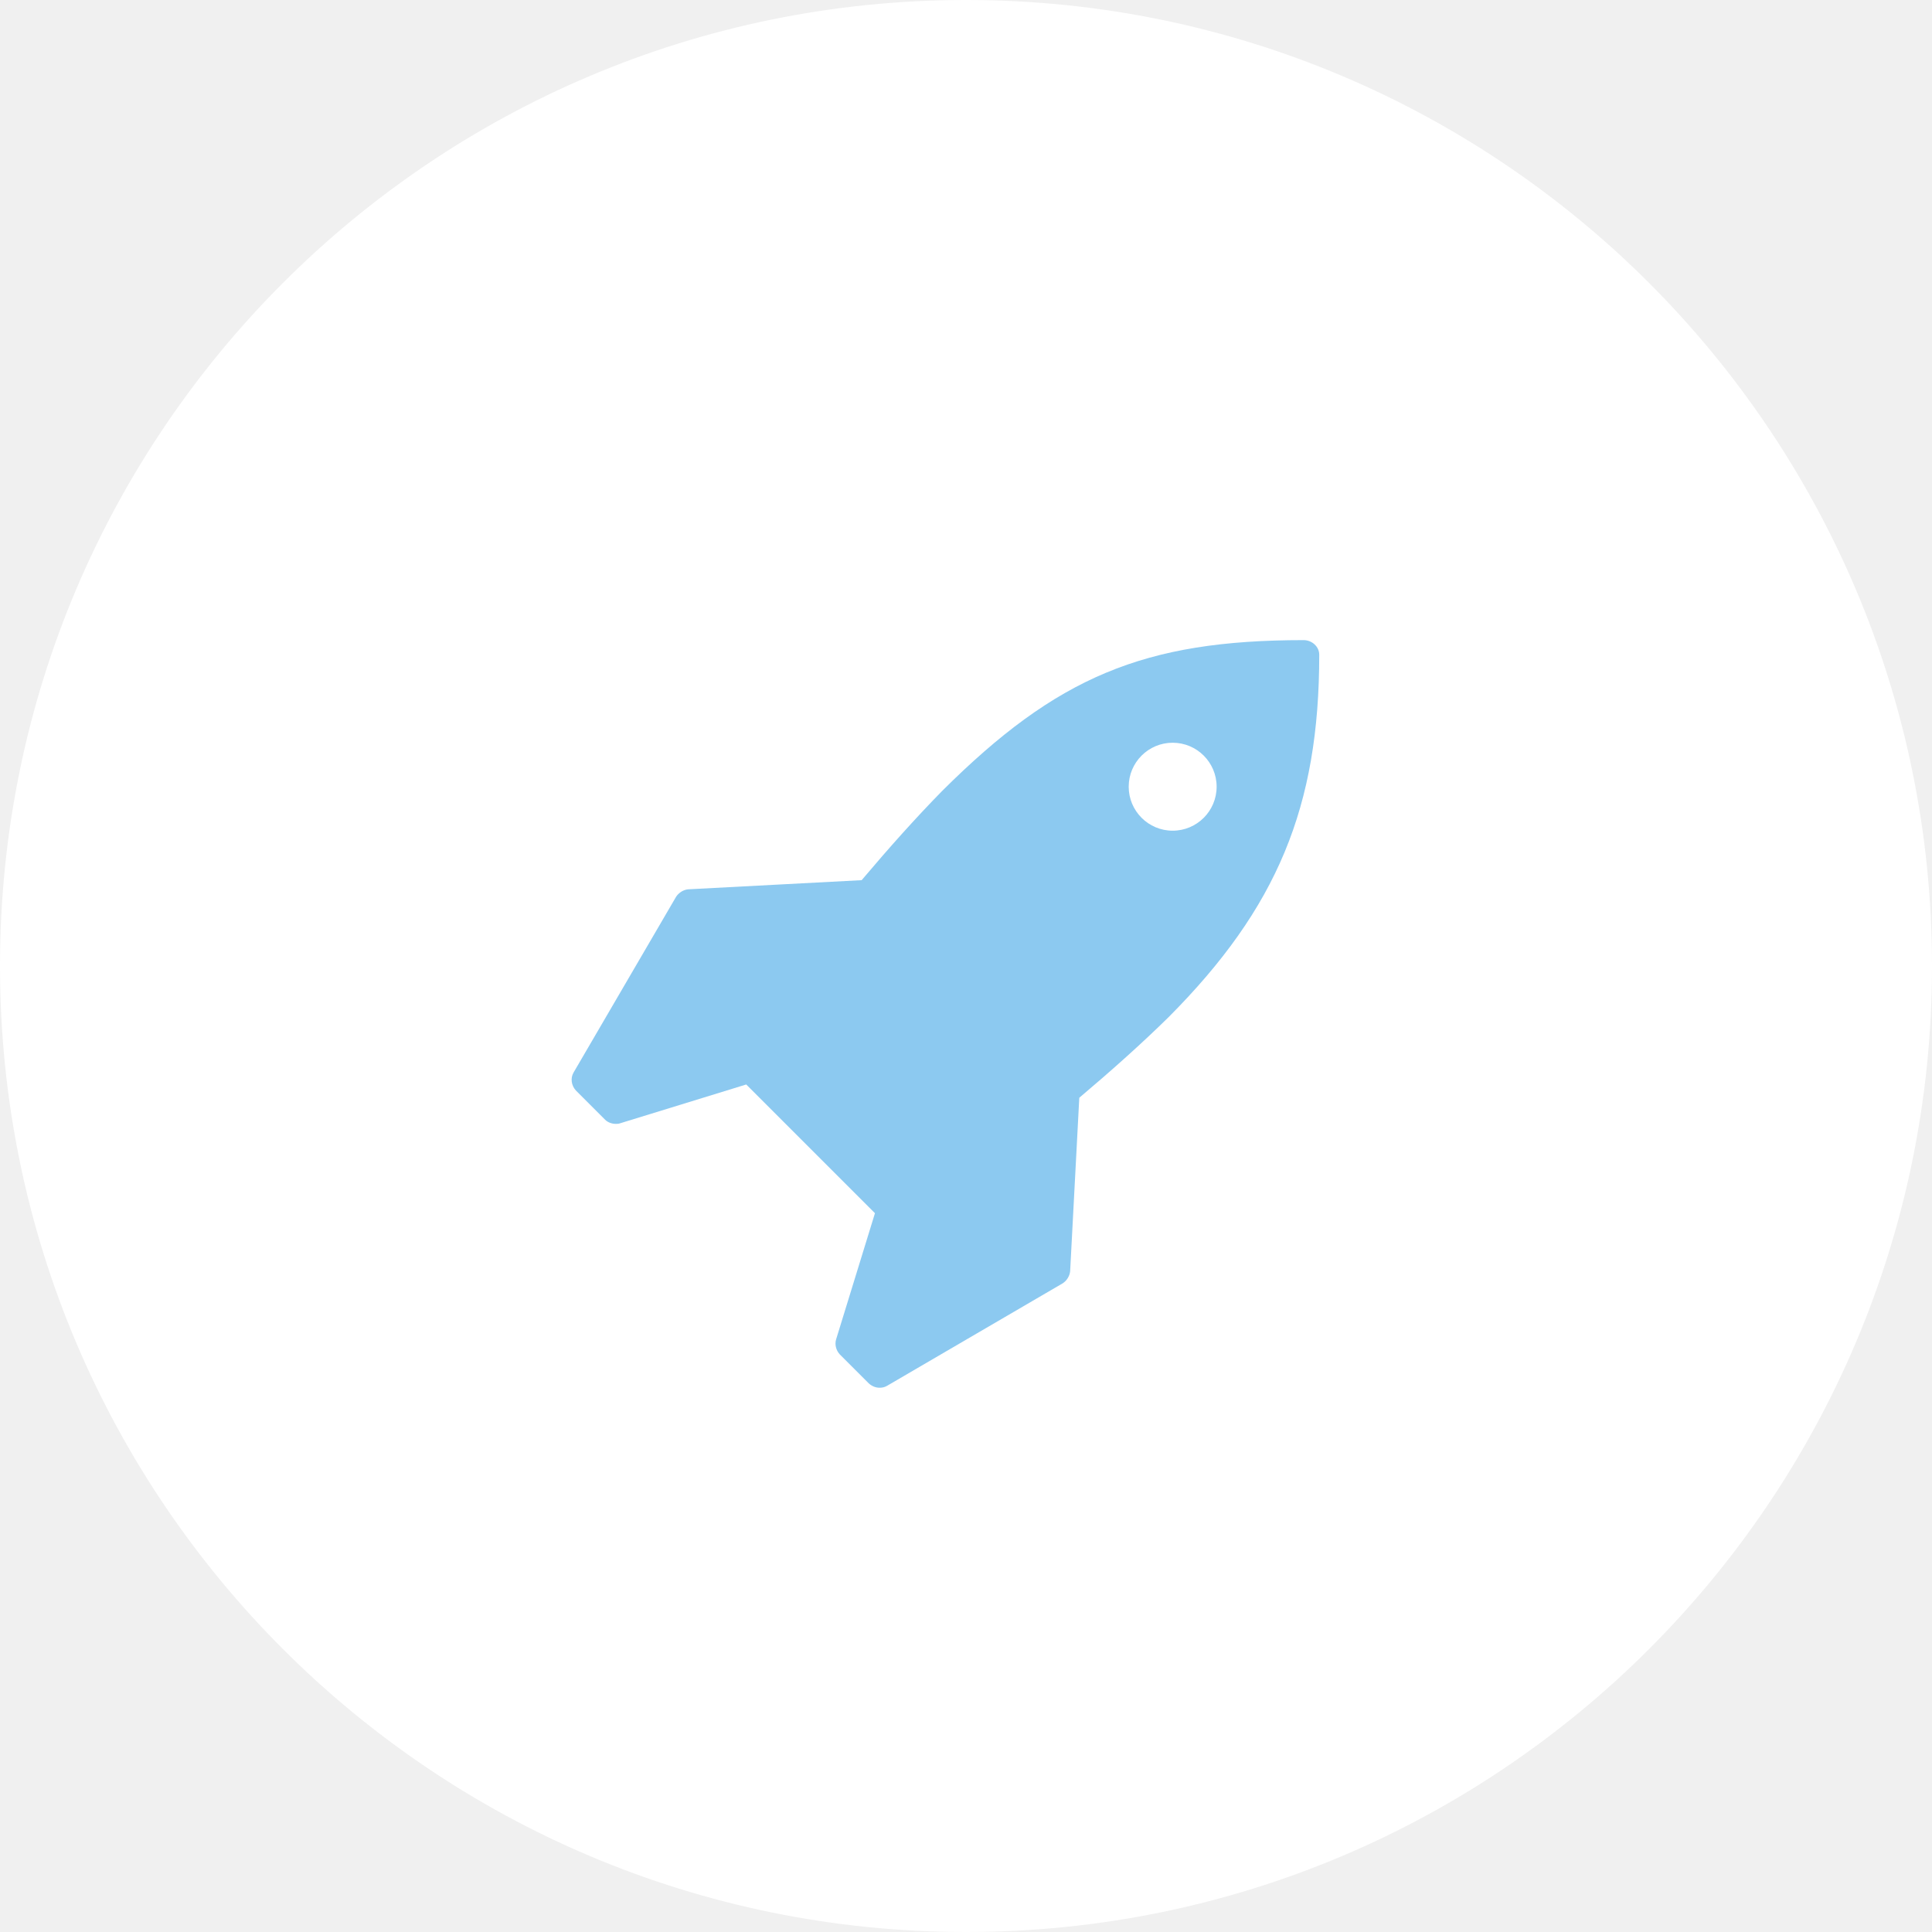
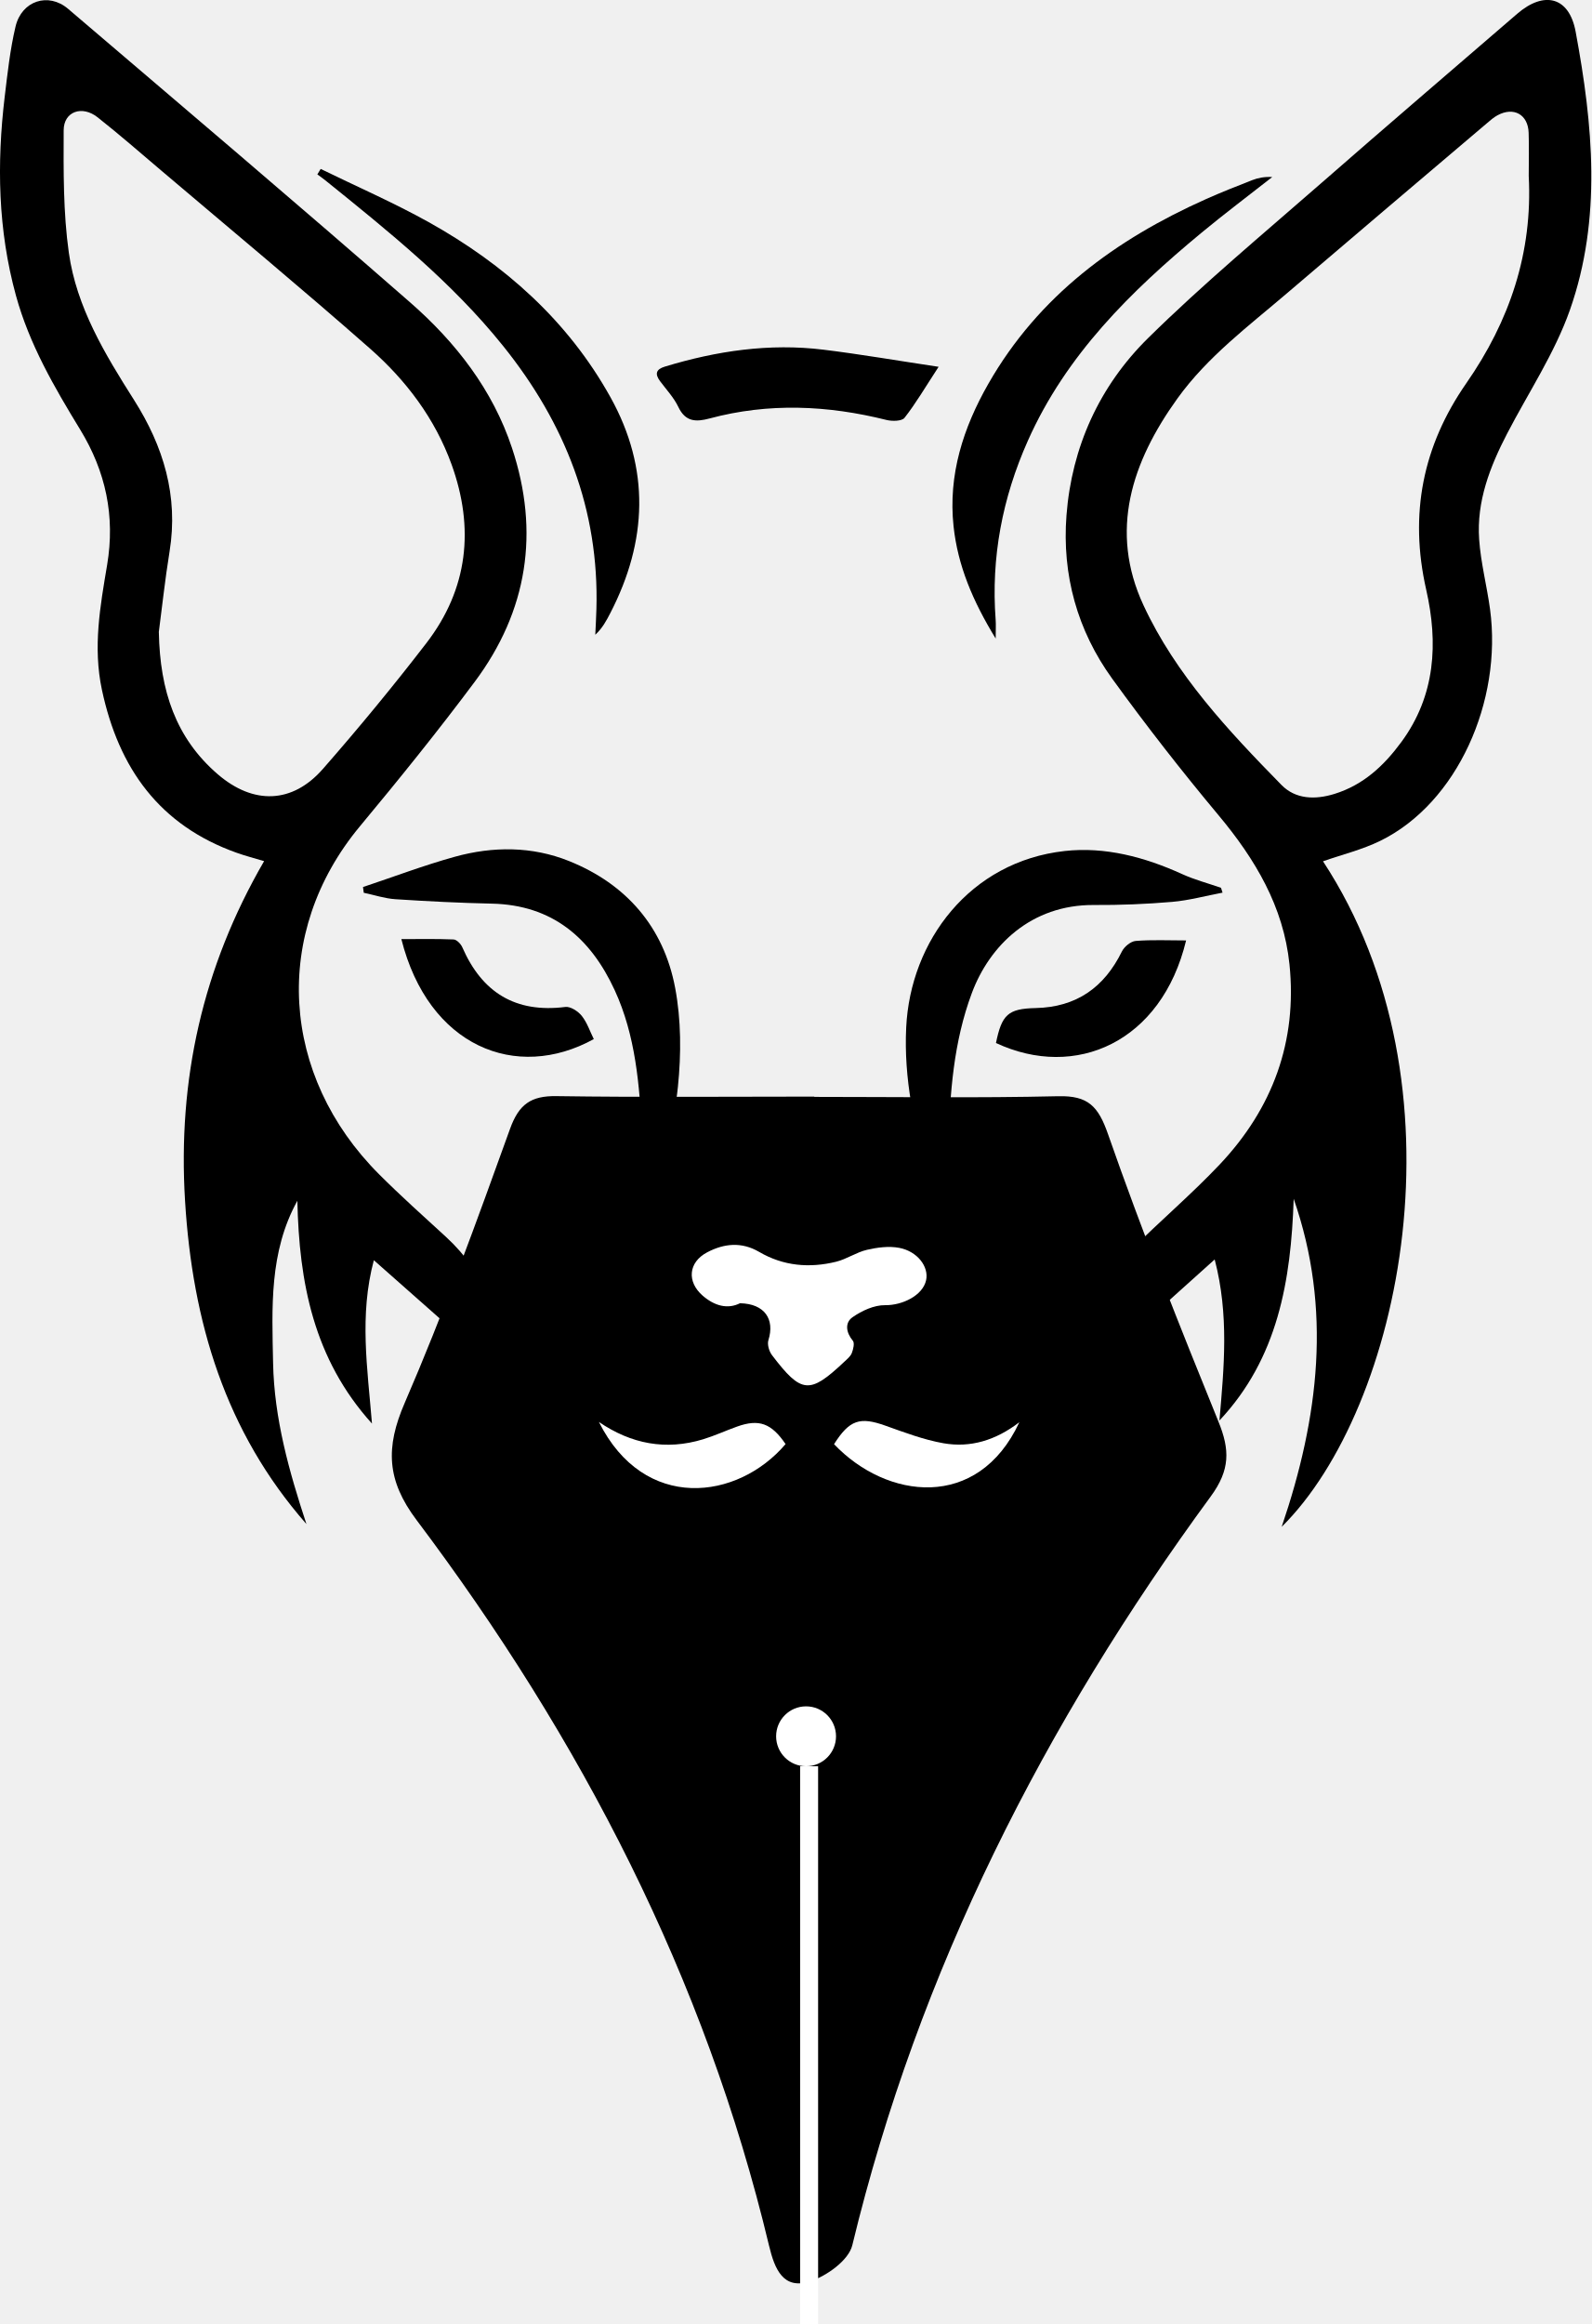
- <svg xmlns="http://www.w3.org/2000/svg" version="1.1" id="Layer_1" x="0px" y="0px" width="85px" height="85px" viewBox="0 0 80 80" enable-background="new 0 0 80 80" xml:space="preserve">
-   <g>
-     <path fill="#FFFFFF" d="M40,0c22.091,0,40,17.909,40,40S62.091,80,40,80S0,62.091,0,40S17.909,0,40,0z" />
-   </g>
-   <g>
-     <path fill="#8cc9f0" d="M50.378,32.576c0,1.005-0.815,1.821-1.821,1.821c-1.005,0-1.82-0.816-1.82-1.821    c0-1.005,0.815-1.821,1.82-1.821C49.563,30.755,50.378,31.571,50.378,32.576z M54.627,27.113c0-0.341-0.304-0.607-0.646-0.607    c-6.601,0-10.223,1.518-14.964,6.241c-1.081,1.1-2.2,2.352-3.338,3.699l-7.188,0.379c-0.19,0.019-0.379,0.133-0.493,0.304    l-4.249,7.284c-0.133,0.228-0.095,0.53,0.095,0.739l1.214,1.215c0.114,0.113,0.285,0.17,0.437,0.17c0.057,0,0.114,0,0.17-0.02    l5.235-1.611l5.33,5.33l-1.612,5.236c-0.057,0.209,0,0.437,0.152,0.606l1.214,1.214c0.133,0.114,0.284,0.171,0.436,0.171    c0.114,0,0.208-0.021,0.304-0.075l7.283-4.25c0.171-0.113,0.284-0.304,0.305-0.492l0.379-7.19c1.347-1.138,2.599-2.257,3.699-3.339    C52.882,37.603,54.627,33.411,54.627,27.113z" />
+ <svg xmlns="http://www.w3.org/2000/svg" id="Layer_2" data-name="Layer 2" viewBox="0 0 501.61 732.36">
+   <defs>
+     <style>
+       .cls-1 {
+         fill: #fff;
+       }
+ 
+       .cls-2 {
+         stroke: #fff;
+         stroke-miterlimit: 10;
+         stroke-width: 5.67px;
+       }
+     </style>
+   </defs>
+   <g id="Layer_1-2" data-name="Layer 1">
+     <g>
+       <path d="m161.39,435.62c-14.65-12.94-28.71-25.37-43.55-38.49-4.64,17.36-2.01,34.03-.59,51.48-18.46-20.42-22.97-44.58-23.52-70.21-8.93,16.16-7.99,33.73-7.65,51.1.34,17.51,5.05,34.22,10.51,50.78-25.59-29.14-35.92-63.73-38.26-101.84-2.35-38.2,5.52-73.61,24.92-107.07-3.12-.94-5.92-1.66-8.64-2.63-24.35-8.67-37.19-26.6-42.48-51.34-2.88-13.47-.55-26.37,1.64-39.39,2.58-15.36-.45-29.44-8.46-42.57-8.19-13.42-16.06-26.93-20.28-42.29C-.65,72.49-1.04,51.59,1.48,30.51c.89-7.41,1.7-14.87,3.41-22.11C6.82.21,15.25-2.52,21.47,2.79c36.03,30.75,72.18,61.37,107.84,92.53,14.32,12.52,26,27.5,32.09,45.89,8.77,26.46,4.91,51.31-11.76,73.64-11.58,15.52-23.77,30.61-36.16,45.5-28,33.63-25.07,78.63,6.03,109.72,6.78,6.78,13.94,13.18,21.01,19.66,12.61,11.55,18.05,26.6,21.08,42.84.12.63-.08,1.32-.21,3.04ZM50.07,199.27c.35,18.4,5.35,33.35,18.58,44.73,11.21,9.64,23.5,9.32,33.15-1.71,11.26-12.86,22.17-26.08,32.6-39.63,13.15-17.09,15.2-36.21,7.94-56.3-5.22-14.44-14.32-26.49-25.66-36.47-21.63-19.05-43.83-37.45-65.81-56.11-6.66-5.65-13.25-11.4-20.1-16.81-4.9-3.87-10.67-1.86-10.7,4.07-.05,12.88-.16,25.92,1.63,38.62,2.42,17.18,11.38,31.93,20.57,46.42,9.22,14.53,14.03,30.22,11.18,47.71-1.45,8.91-2.4,17.9-3.4,25.46Z" />
+       <path d="m417.04,271.44c46.3,70.57,24.73,172.35-13.04,209.71,11.76-34.57,15.87-68.66,3.78-103.38-.84,25.81-4.99,50.28-23.4,69.87,1.44-16.72,3.07-33.25-1.5-50.75-14.82,13.32-28.88,25.95-42.95,38.59,2.55-15.11,5.12-30.06,16.32-41.3,9.23-9.27,19.27-17.75,28.25-27.26,16.65-17.63,24.46-38.78,21.95-63.06-1.87-18.14-10.79-33.12-22.36-46.96-11.65-13.94-22.85-28.3-33.5-43.01-11.03-15.22-15.86-32.77-14.43-51.45,1.65-21.59,10.41-40.8,25.69-55.86,17.36-17.11,36.18-32.75,54.55-48.81,20.5-17.93,41.2-35.62,61.82-53.41,8.56-7.38,16.4-5.35,18.43,5.59,5.46,29.31,8.31,58.96-1.79,87.7-4.79,13.63-13.08,26.04-19.8,38.99-5.42,10.45-9.65,21.34-8.82,33.31.51,7.4,2.44,14.69,3.44,22.06,3.9,28.91-10.3,61.06-34.6,72.96-5.71,2.8-12.03,4.33-18.06,6.45Zm64.83-216c0-4.55.13-9.09-.03-13.63-.2-5.76-4.73-8.25-9.83-5.47-1.21.66-2.28,1.6-3.34,2.51-20.99,17.82-42,35.61-62.93,53.5-12.17,10.41-25.11,20.03-34.61,33.23-14.38,19.98-21.6,41.69-10.69,65.16,10.16,21.88,26.73,39.51,43.49,56.62,4.45,4.54,10.62,4.71,16.72,2.82,9.09-2.82,15.58-8.88,21.07-16.35,10.81-14.69,11.63-31.28,7.83-48.01-5.4-23.79-1.09-45.29,12.63-65.03,13.7-19.7,20.96-41.2,19.69-65.35Z" />
+       <path d="m256.67,345.66c25.64,0,51.28.39,76.9-.21,9.43-.22,12.62,3.14,15.72,12.05,10.65,30.5,22.61,60.56,34.78,90.5,3.61,8.88,3.71,15.19-2.42,23.55-52.44,71.52-92.04,149.27-113,236-1.14,4.72-8.06,9.69-13.31,11.38-8.45,2.71-11.15-3.81-12.94-11.3-20.18-84.38-59.26-159.74-111.12-228.65-9.42-12.52-9.79-22.84-3.73-36.84,12.25-28.3,22.75-57.38,33.22-86.41,2.8-7.77,6.61-10.43,14.64-10.31,27.08.4,54.17.15,81.26.15v.09Z" />
+       <path d="m202.46,383.1c0-8.56.37-17.14-.08-25.68-.81-15.5-2.01-31.05-8.64-45.42-7.59-16.45-19.63-26.82-38.7-27.24-10.13-.22-20.26-.73-30.37-1.39-3.37-.22-6.67-1.33-10.01-2.03l-.24-1.81c9.64-3.21,19.16-6.83,28.94-9.54,12.02-3.33,24.34-3.33,35.98,1.34,18.11,7.27,29.86,20.84,33.47,39.96,1.91,10.1,1.93,20.86.88,31.12-1.15,11.32-4.4,22.45-6.96,33.6-.59,2.59-2.08,4.98-3.15,7.46-.38-.13-.75-.25-1.13-.38Z" />
+       <path d="m101.09,53.24c11.38,5.56,23.03,10.63,34.07,16.78,23.87,13.32,43.83,31.01,57.27,55.17,12.54,22.54,11.65,45.33-.04,67.98-1.23,2.38-2.47,4.75-4.75,6.86.12-2.66.28-5.31.35-7.97.92-31.44-9.86-58.68-29.34-82.96-16.21-20.22-36.24-36.24-56.23-52.37-.77-.62-1.59-1.18-2.39-1.77.35-.57.7-1.15,1.05-1.72Z" />
+       <path d="m385.35,281.3c-5.3,1-10.56,2.45-15.9,2.91-8.18.7-16.41,1.03-24.62.98-19.93-.13-32.95,12.88-38.5,27.76-5.74,15.37-6.96,31.55-7.33,47.79-.17,7.67-.03,15.35-1.1,23.44-1.7-4.56-3.6-9.05-5.05-13.68-4.73-15.19-7.98-30.67-7.21-46.69,1.3-27.29,20.07-52.31,49.95-55.63,12.73-1.42,25.23,1.9,37.03,7.27,3.93,1.79,8.16,2.9,12.25,4.32.16.51.33,1.02.49,1.53Z" />
+       <path d="m313.86,201.24c-7.27-11.86-11.97-23.07-13.29-35.39-1.74-16.24,3.06-31.08,10.98-44.93,15.81-27.65,40.1-45.47,68.62-58.19,4.78-2.13,9.65-4.06,14.53-5.96,1.89-.74,3.92-1.12,6.32-.98-7.43,5.84-15,11.51-22.28,17.54-22.31,18.46-42.71,38.5-54.76,65.58-8.02,18.02-11.63,36.74-10.14,56.43.11,1.48.01,2.98.01,5.91Z" />
+       <path d="m295.86,115.59c-4.32,6.62-7.23,11.59-10.75,16.08-.84,1.07-3.86,1.12-5.64.68-18.59-4.65-37.18-5.48-55.81-.48-4.32,1.16-7.61,1.08-9.85-3.64-1.41-2.95-3.77-5.45-5.75-8.11-1.71-2.3-1.28-3.74,1.51-4.59,16.33-4.96,32.97-7.43,50.01-5.33,11.64,1.43,23.21,3.43,36.27,5.39Z" />
+       <path d="m373.87,296.36c-7.73,32.11-34.88,44.03-59.93,32.32,1.83-8.93,3.8-10.82,12.48-11.01,12.86-.28,21.62-6.47,27.21-17.83.74-1.5,2.78-3.19,4.34-3.32,5.17-.42,10.39-.16,15.91-.16Z" />
+       <path d="m126.51,295.94c5.44,0,10.96-.12,16.46.11.97.04,2.29,1.4,2.75,2.46,6.23,14.27,16.77,20.79,32.48,18.81,1.62-.2,4.01,1.35,5.17,2.8,1.69,2.12,2.58,4.87,3.8,7.33-24.47,13.48-52.14,2.34-60.66-31.52Z" />
+       <g>
+         <path class="cls-1" d="m233.25,410.69c-3.84,1.93-7.96.9-11.75-2.38-5.04-4.37-4.56-10.53,1.41-13.67,5.34-2.81,10.86-3.36,16.38-.13,7.62,4.46,15.85,5.17,24.26,3.1,3.34-.82,6.36-2.97,9.7-3.75,3.28-.76,6.92-1.24,10.17-.63,5.79,1.09,9.41,5.98,8.5,10.18-1.04,4.84-7.47,7.96-12.94,7.89-3.44-.05-7.32,1.75-10.25,3.79-2.46,1.72-2.1,4.78.09,7.41.61.73.14,2.7-.33,3.9-.42,1.06-1.49,1.91-2.37,2.74-10.93,10.31-13.5,10.11-22.79-2.11-.91-1.2-1.54-3.37-1.12-4.71,2.07-6.59-1.19-11.49-8.97-11.63Z" />
+         <path class="cls-1" d="m188.78,448.1c10.18,6.94,21.08,9.04,32.85,5.46,3.64-1.11,7.13-2.73,10.72-4.01,6.92-2.47,10.81-1.03,15.27,5.52-15.08,17.74-44.57,21.53-58.84-6.97Z" />
+         <path class="cls-1" d="m262.9,455.1c4.88-7.7,8.17-8.69,16.17-5.84,6.01,2.14,12.08,4.45,18.32,5.55,8.48,1.49,16.45-.9,23.92-6.63-13.07,28.08-41.87,24.32-58.41,6.92Z" />
+       </g>
+       <line class="cls-2" x1="255.04" y1="556.6" x2="255.04" y2="732.36" />
+       <circle class="cls-1" cx="254.08" cy="547.16" r="9.44" />
+     </g>
  </g>
</svg>
